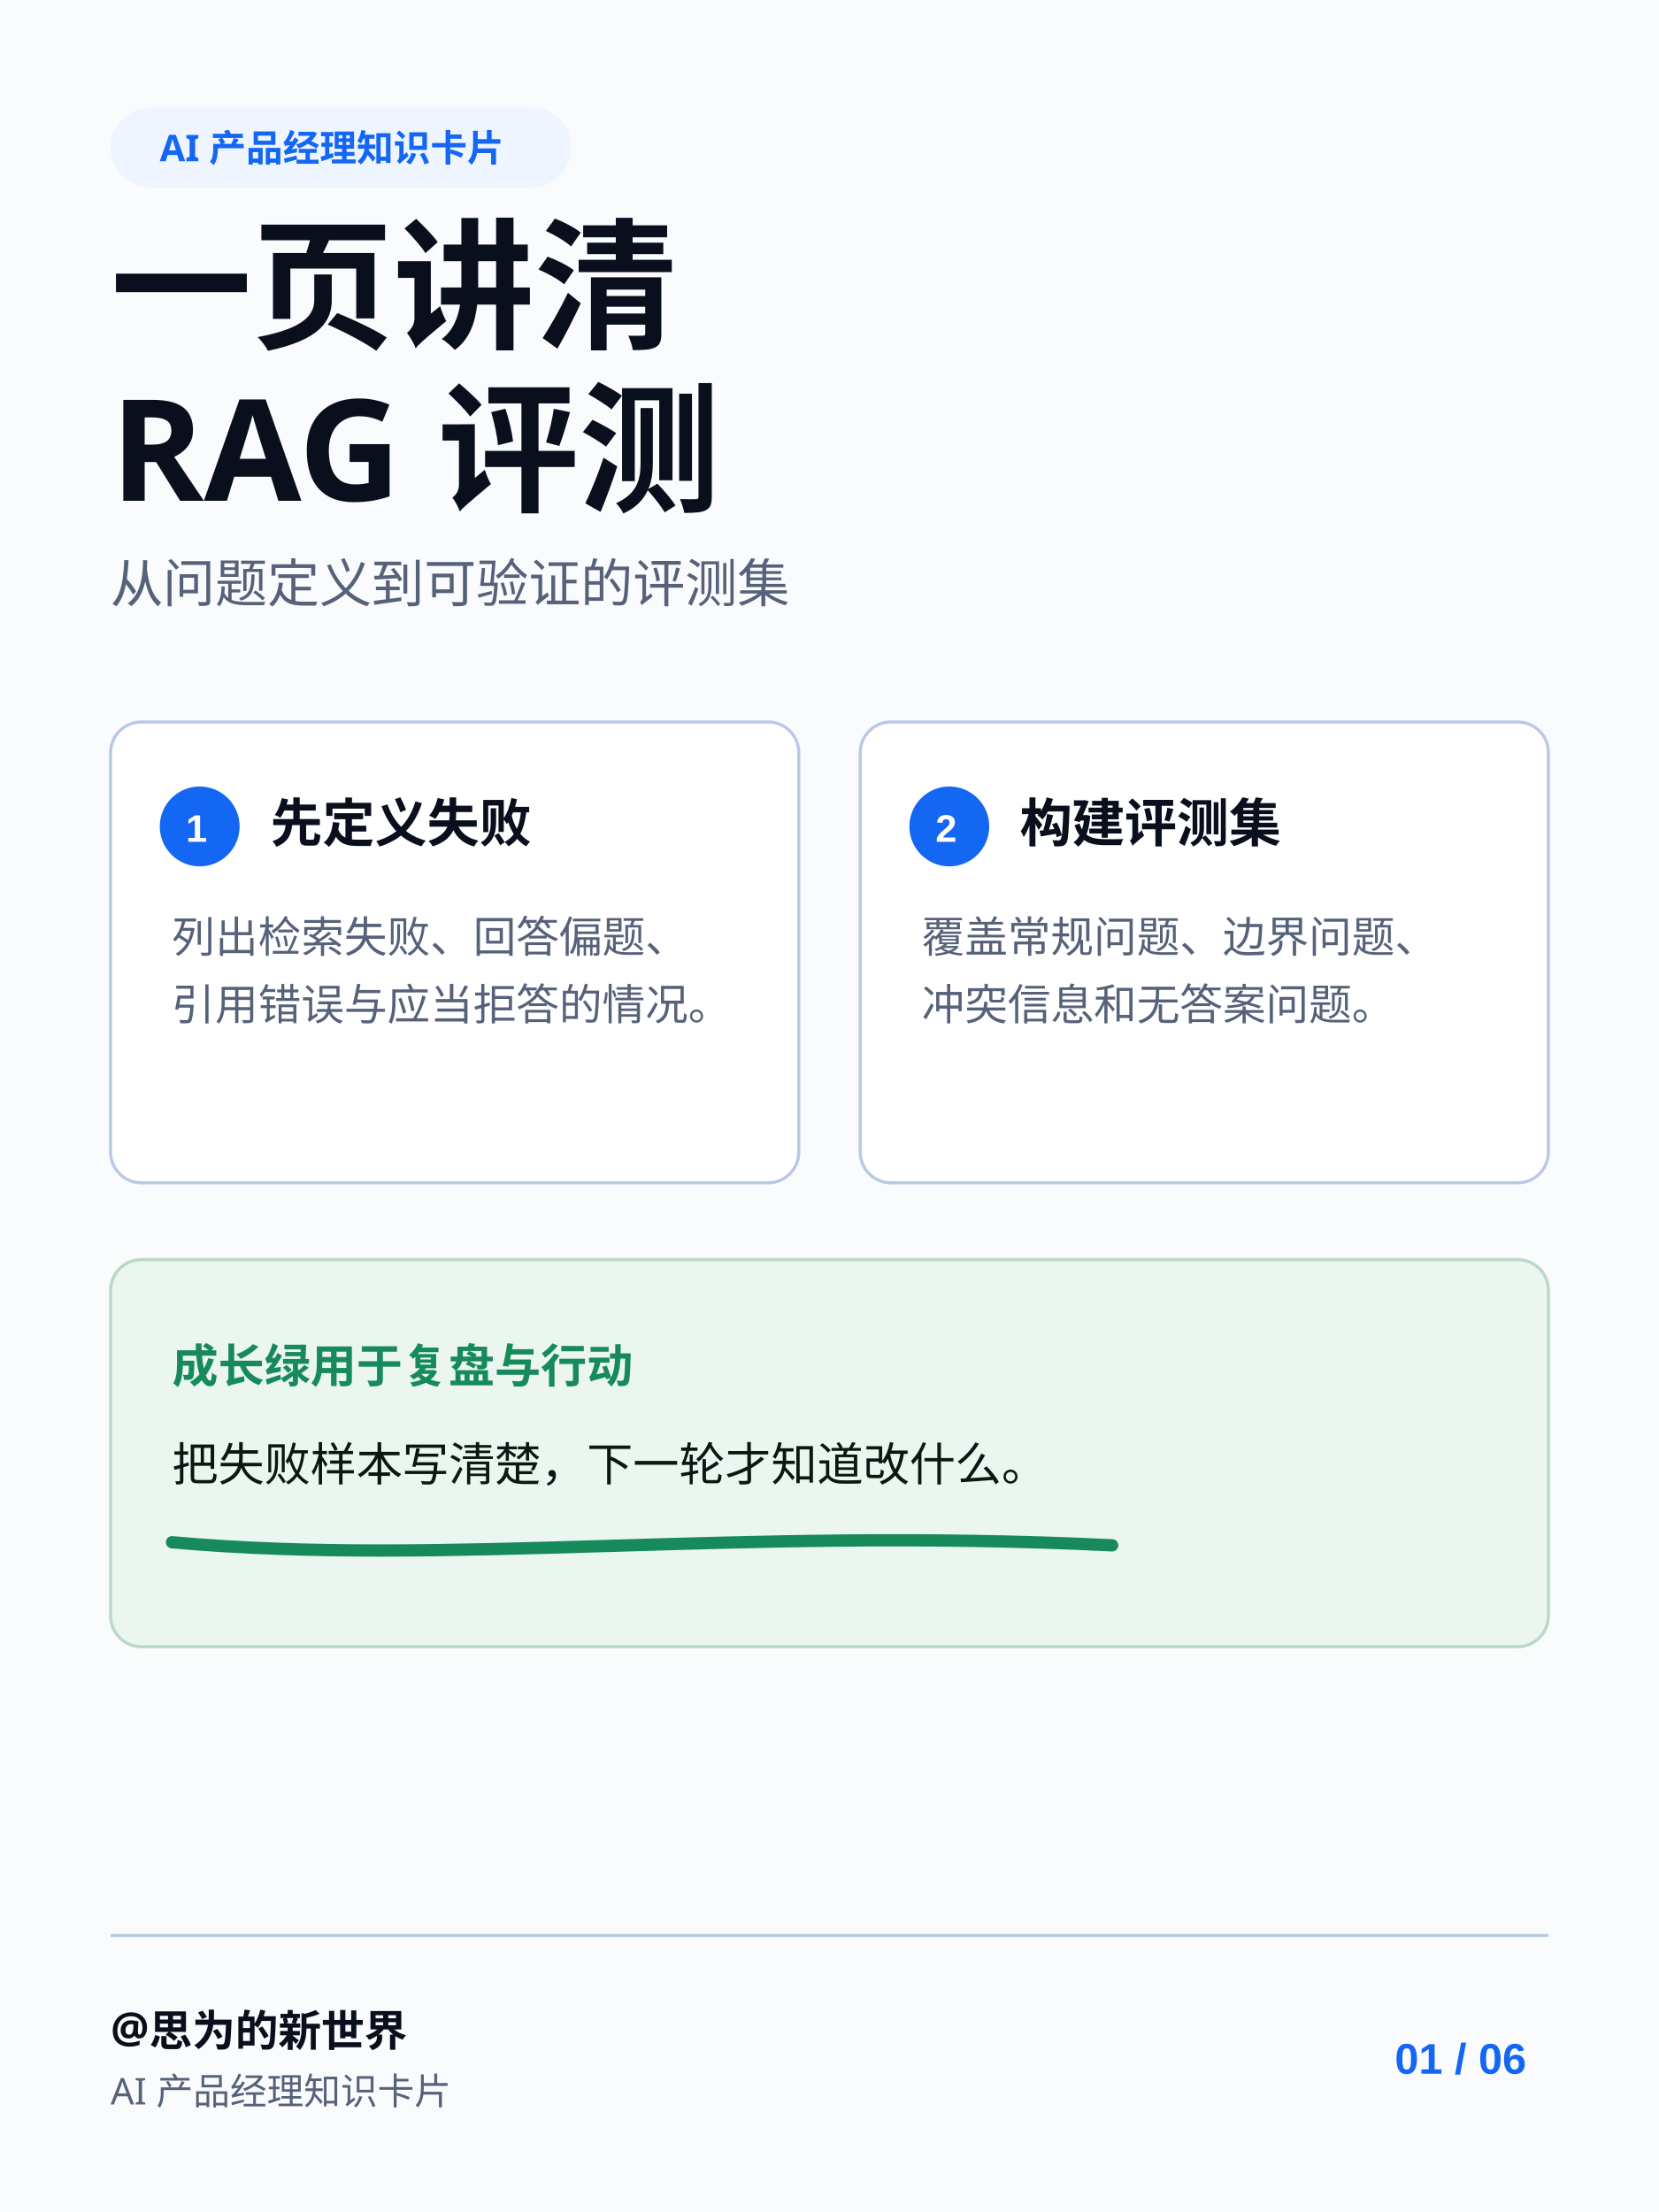
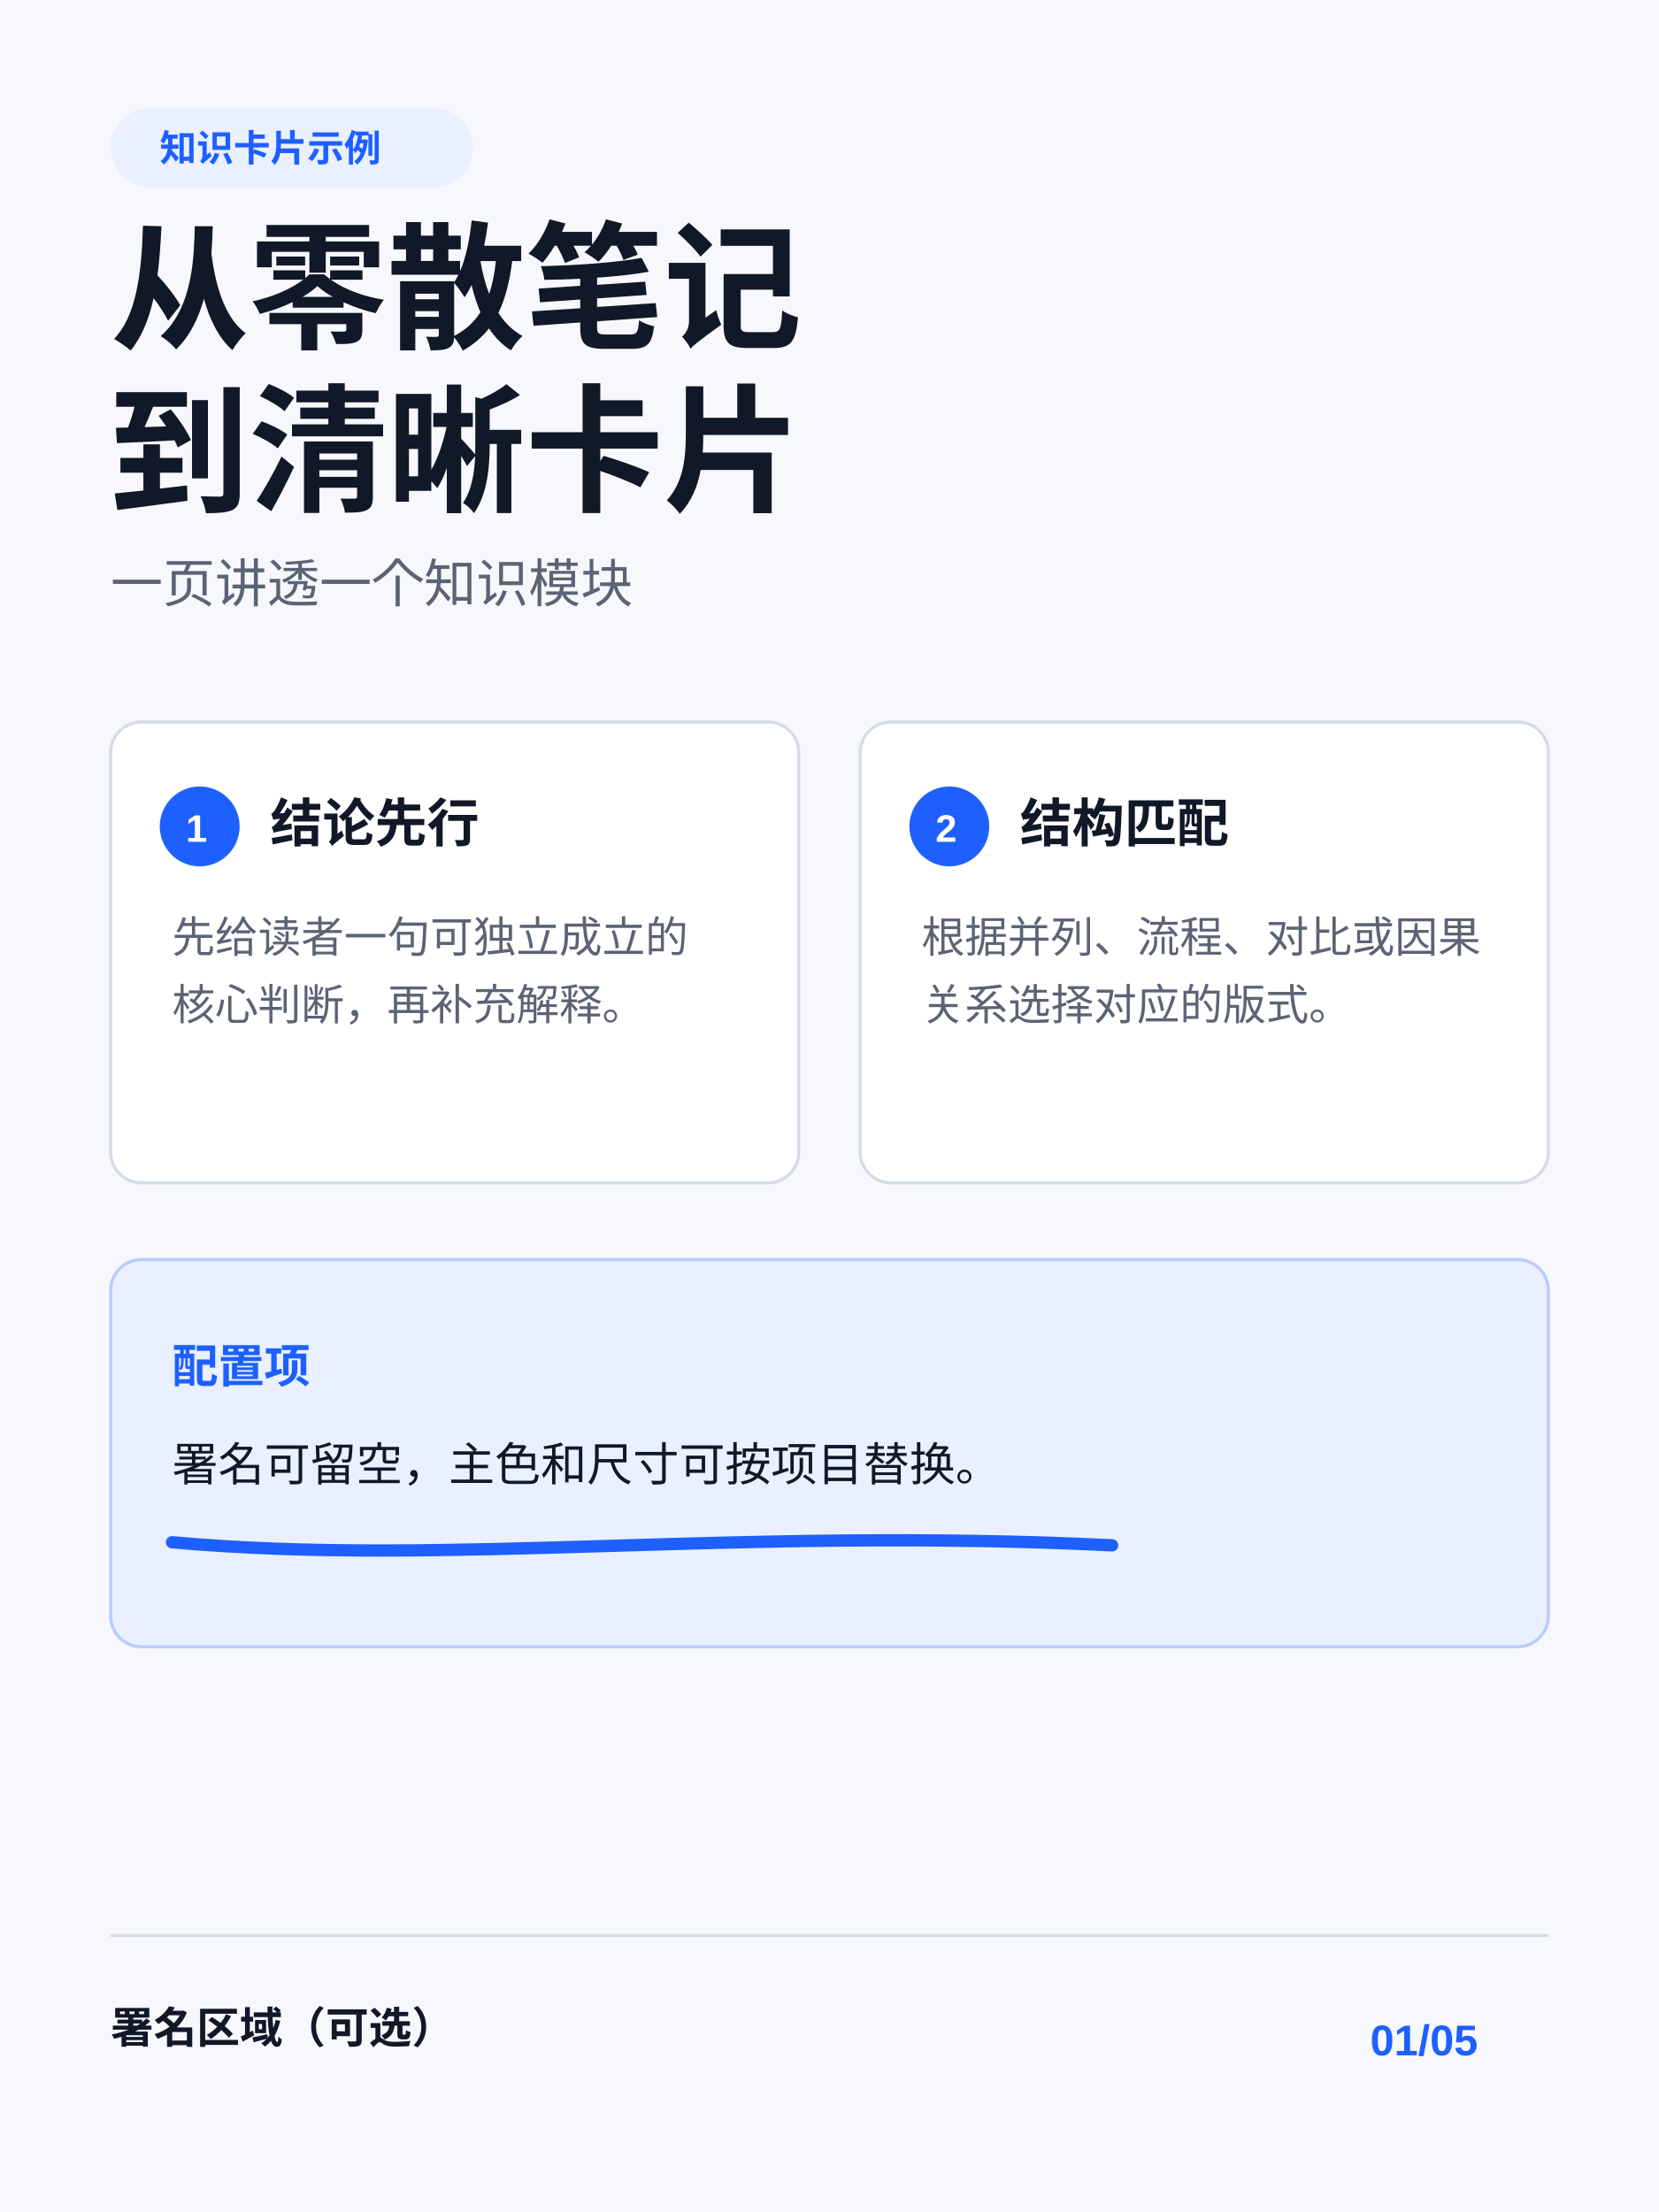
<svg xmlns="http://www.w3.org/2000/svg" width="1080" height="1440" viewBox="0 0 1080 1440" role="img" aria-labelledby="title desc">
-   <rect width="1080" height="1440" fill="#FAFBFD" />
-   <rect x="72" y="70" width="300" height="52" rx="26" fill="#EEF5FF" />
-   <text x="104" y="105" font-family="PingFang SC, sans-serif" font-size="24" font-weight="700" fill="#1467F2">AI 产品经理知识卡片</text>
-   <text x="72" y="220" font-family="PingFang SC, sans-serif" font-size="92" font-weight="800" fill="#090F1D">一页讲清</text>
-   <text x="72" y="326" font-family="PingFang SC, sans-serif" font-size="92" font-weight="800" fill="#090F1D">RAG 评测</text>
-   <text x="72" y="392" font-family="PingFang SC, sans-serif" font-size="34" fill="#56627A">从问题定义到可验证的评测集</text>
-   <rect x="72" y="470" width="448" height="300" rx="20" fill="#FFFFFF" stroke="#B8C9E5" stroke-width="2" />
-   <circle cx="130" cy="538" r="26" fill="#1467F2" />
+   <rect width="1080" height="1440" fill="#F7F8FC" />
+   <rect x="72" y="70" width="236" height="52" rx="26" fill="#EAF0FF" />
+   <text x="104" y="105" font-family="PingFang SC, sans-serif" font-size="24" font-weight="700" fill="#1E60FF">知识卡片示例</text>
+   <text x="72" y="220" font-family="PingFang SC, sans-serif" font-size="90" font-weight="800" fill="#111827">从零散笔记</text>
+   <text x="72" y="326" font-family="PingFang SC, sans-serif" font-size="90" font-weight="800" fill="#111827">到清晰卡片</text>
+   <text x="72" y="392" font-family="PingFang SC, sans-serif" font-size="34" fill="#5B6475">一页讲透一个知识模块</text>
+   <rect x="72" y="470" width="448" height="300" rx="20" fill="#FFFFFF" stroke="#D5DCE8" stroke-width="2" />
+   <circle cx="130" cy="538" r="26" fill="#1E60FF" />
  <text x="121" y="548" font-family="Arial, sans-serif" font-size="25" font-weight="700" fill="#FFFFFF">1</text>
-   <text x="176" y="548" font-family="PingFang SC, sans-serif" font-size="34" font-weight="700" fill="#090F1D">先定义失败</text>
-   <text x="112" y="620" font-family="PingFang SC, sans-serif" font-size="28" fill="#56627A">列出检索失败、回答偏题、</text>
-   <text x="112" y="664" font-family="PingFang SC, sans-serif" font-size="28" fill="#56627A">引用错误与应当拒答的情况。</text>
-   <rect x="560" y="470" width="448" height="300" rx="20" fill="#FFFFFF" stroke="#B8C9E5" stroke-width="2" />
-   <circle cx="618" cy="538" r="26" fill="#1467F2" />
+   <text x="176" y="548" font-family="PingFang SC, sans-serif" font-size="34" font-weight="700" fill="#111827">结论先行</text>
+   <text x="112" y="620" font-family="PingFang SC, sans-serif" font-size="28" fill="#5B6475">先给读者一句可独立成立的</text>
+   <text x="112" y="664" font-family="PingFang SC, sans-serif" font-size="28" fill="#5B6475">核心判断，再补充解释。</text>
+   <rect x="560" y="470" width="448" height="300" rx="20" fill="#FFFFFF" stroke="#D5DCE8" stroke-width="2" />
+   <circle cx="618" cy="538" r="26" fill="#1E60FF" />
  <text x="609" y="548" font-family="Arial, sans-serif" font-size="25" font-weight="700" fill="#FFFFFF">2</text>
-   <text x="664" y="548" font-family="PingFang SC, sans-serif" font-size="34" font-weight="700" fill="#090F1D">构建评测集</text>
-   <text x="600" y="620" font-family="PingFang SC, sans-serif" font-size="28" fill="#56627A">覆盖常规问题、边界问题、</text>
-   <text x="600" y="664" font-family="PingFang SC, sans-serif" font-size="28" fill="#56627A">冲突信息和无答案问题。</text>
-   <rect x="72" y="820" width="936" height="252" rx="20" fill="#EAF6EF" stroke="#B9D8C7" stroke-width="2" />
-   <text x="112" y="900" font-family="PingFang SC, sans-serif" font-size="30" font-weight="700" fill="#178A5B">成长绿用于复盘与行动</text>
-   <text x="112" y="964" font-family="PingFang SC, sans-serif" font-size="30" fill="#0B1711">把失败样本写清楚，下一轮才知道改什么。</text>
-   <path d="M112 1004 C290 1020 478 994 724 1006" fill="none" stroke="#178A5B" stroke-width="8" stroke-linecap="round" />
-   <line x1="72" y1="1260" x2="1008" y2="1260" stroke="#B8C9E5" stroke-width="2" />
-   <text x="72" y="1330" font-family="PingFang SC, sans-serif" font-size="28" font-weight="700" fill="#090F1D">@思为的新世界</text>
-   <text x="72" y="1370" font-family="PingFang SC, sans-serif" font-size="24" fill="#56627A">AI 产品经理知识卡片</text>
-   <text x="908" y="1350" font-family="Arial, sans-serif" font-size="28" font-weight="700" fill="#1467F2">01 / 06</text>
+   <text x="664" y="548" font-family="PingFang SC, sans-serif" font-size="34" font-weight="700" fill="#111827">结构匹配</text>
+   <text x="600" y="620" font-family="PingFang SC, sans-serif" font-size="28" fill="#5B6475">根据并列、流程、对比或因果</text>
+   <text x="600" y="664" font-family="PingFang SC, sans-serif" font-size="28" fill="#5B6475">关系选择对应的版式。</text>
+   <rect x="72" y="820" width="936" height="252" rx="20" fill="#EAF0FF" stroke="#B9CAFF" stroke-width="2" />
+   <text x="112" y="900" font-family="PingFang SC, sans-serif" font-size="30" font-weight="700" fill="#1E60FF">配置项</text>
+   <text x="112" y="964" font-family="PingFang SC, sans-serif" font-size="30" fill="#111827">署名可留空，主色和尺寸可按项目替换。</text>
+   <path d="M112 1004 C290 1020 478 994 724 1006" fill="none" stroke="#1E60FF" stroke-width="8" stroke-linecap="round" />
+   <line x1="72" y1="1260" x2="1008" y2="1260" stroke="#D5DCE8" stroke-width="2" />
+   <text x="72" y="1330" font-family="PingFang SC, sans-serif" font-size="28" font-weight="700" fill="#111827">署名区域（可选）</text>
+   <text x="892" y="1338" font-family="Arial, sans-serif" font-size="28" font-weight="700" fill="#1E60FF">01/05</text>
</svg>
